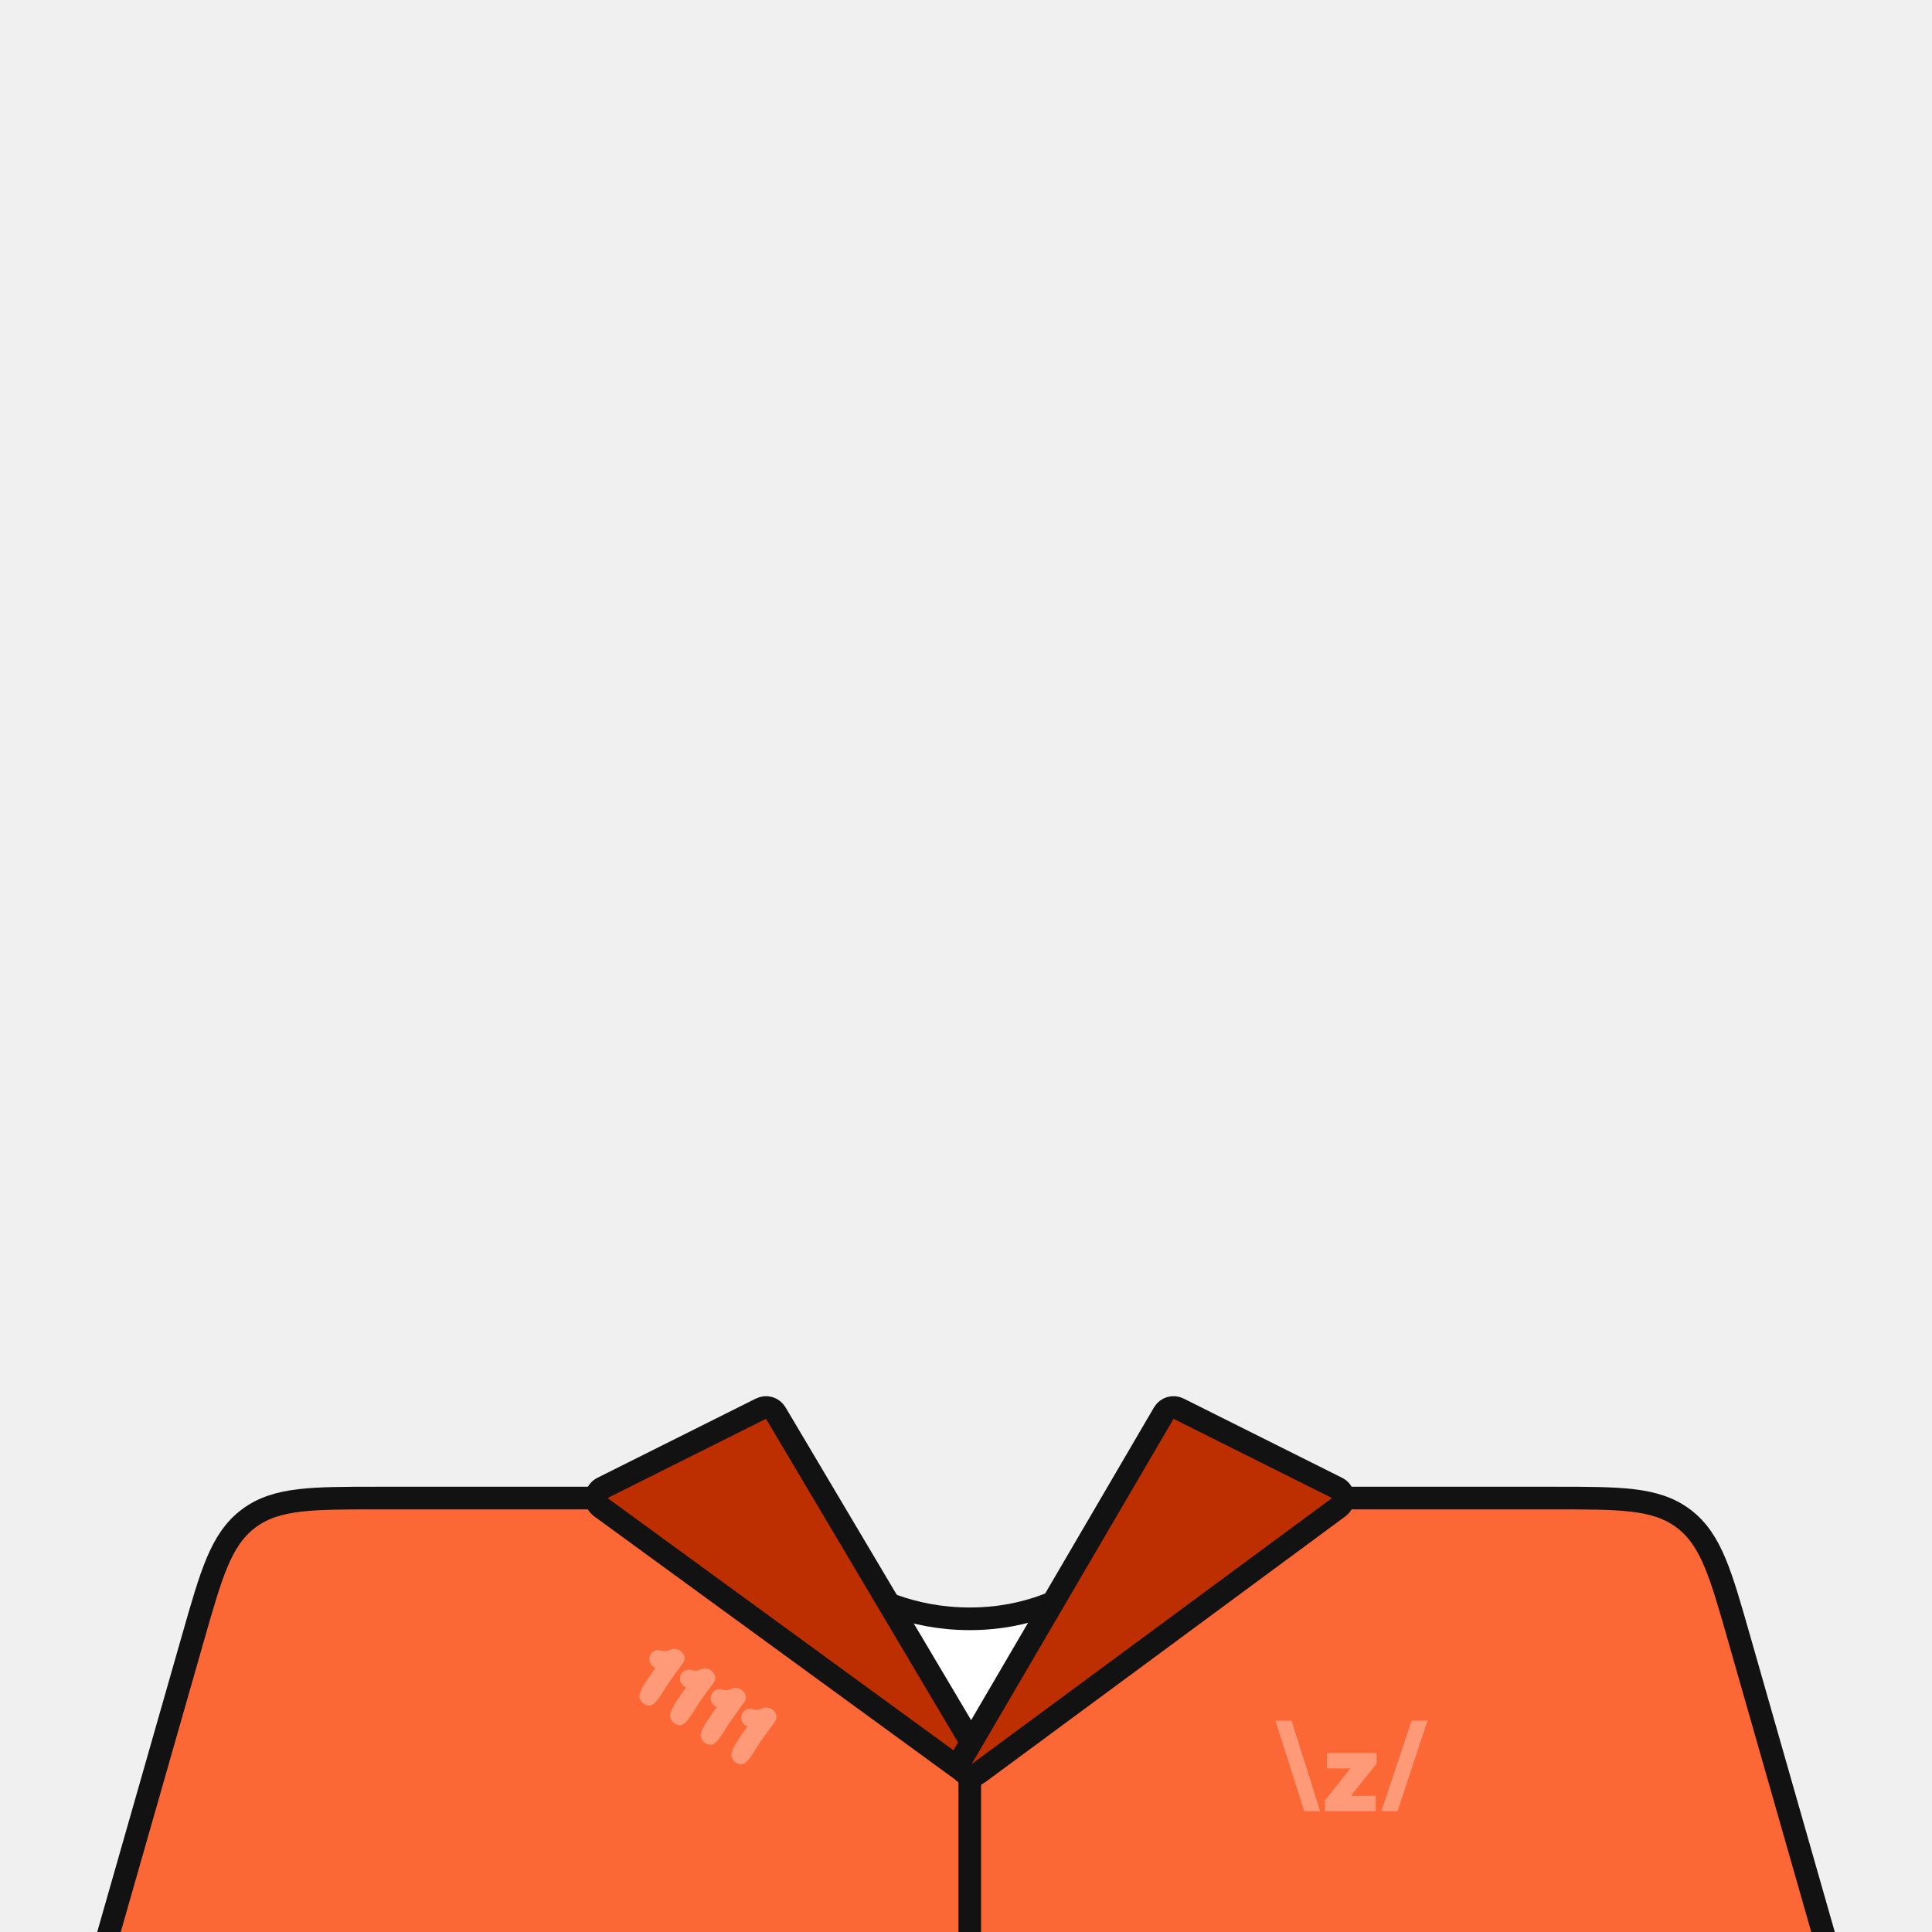
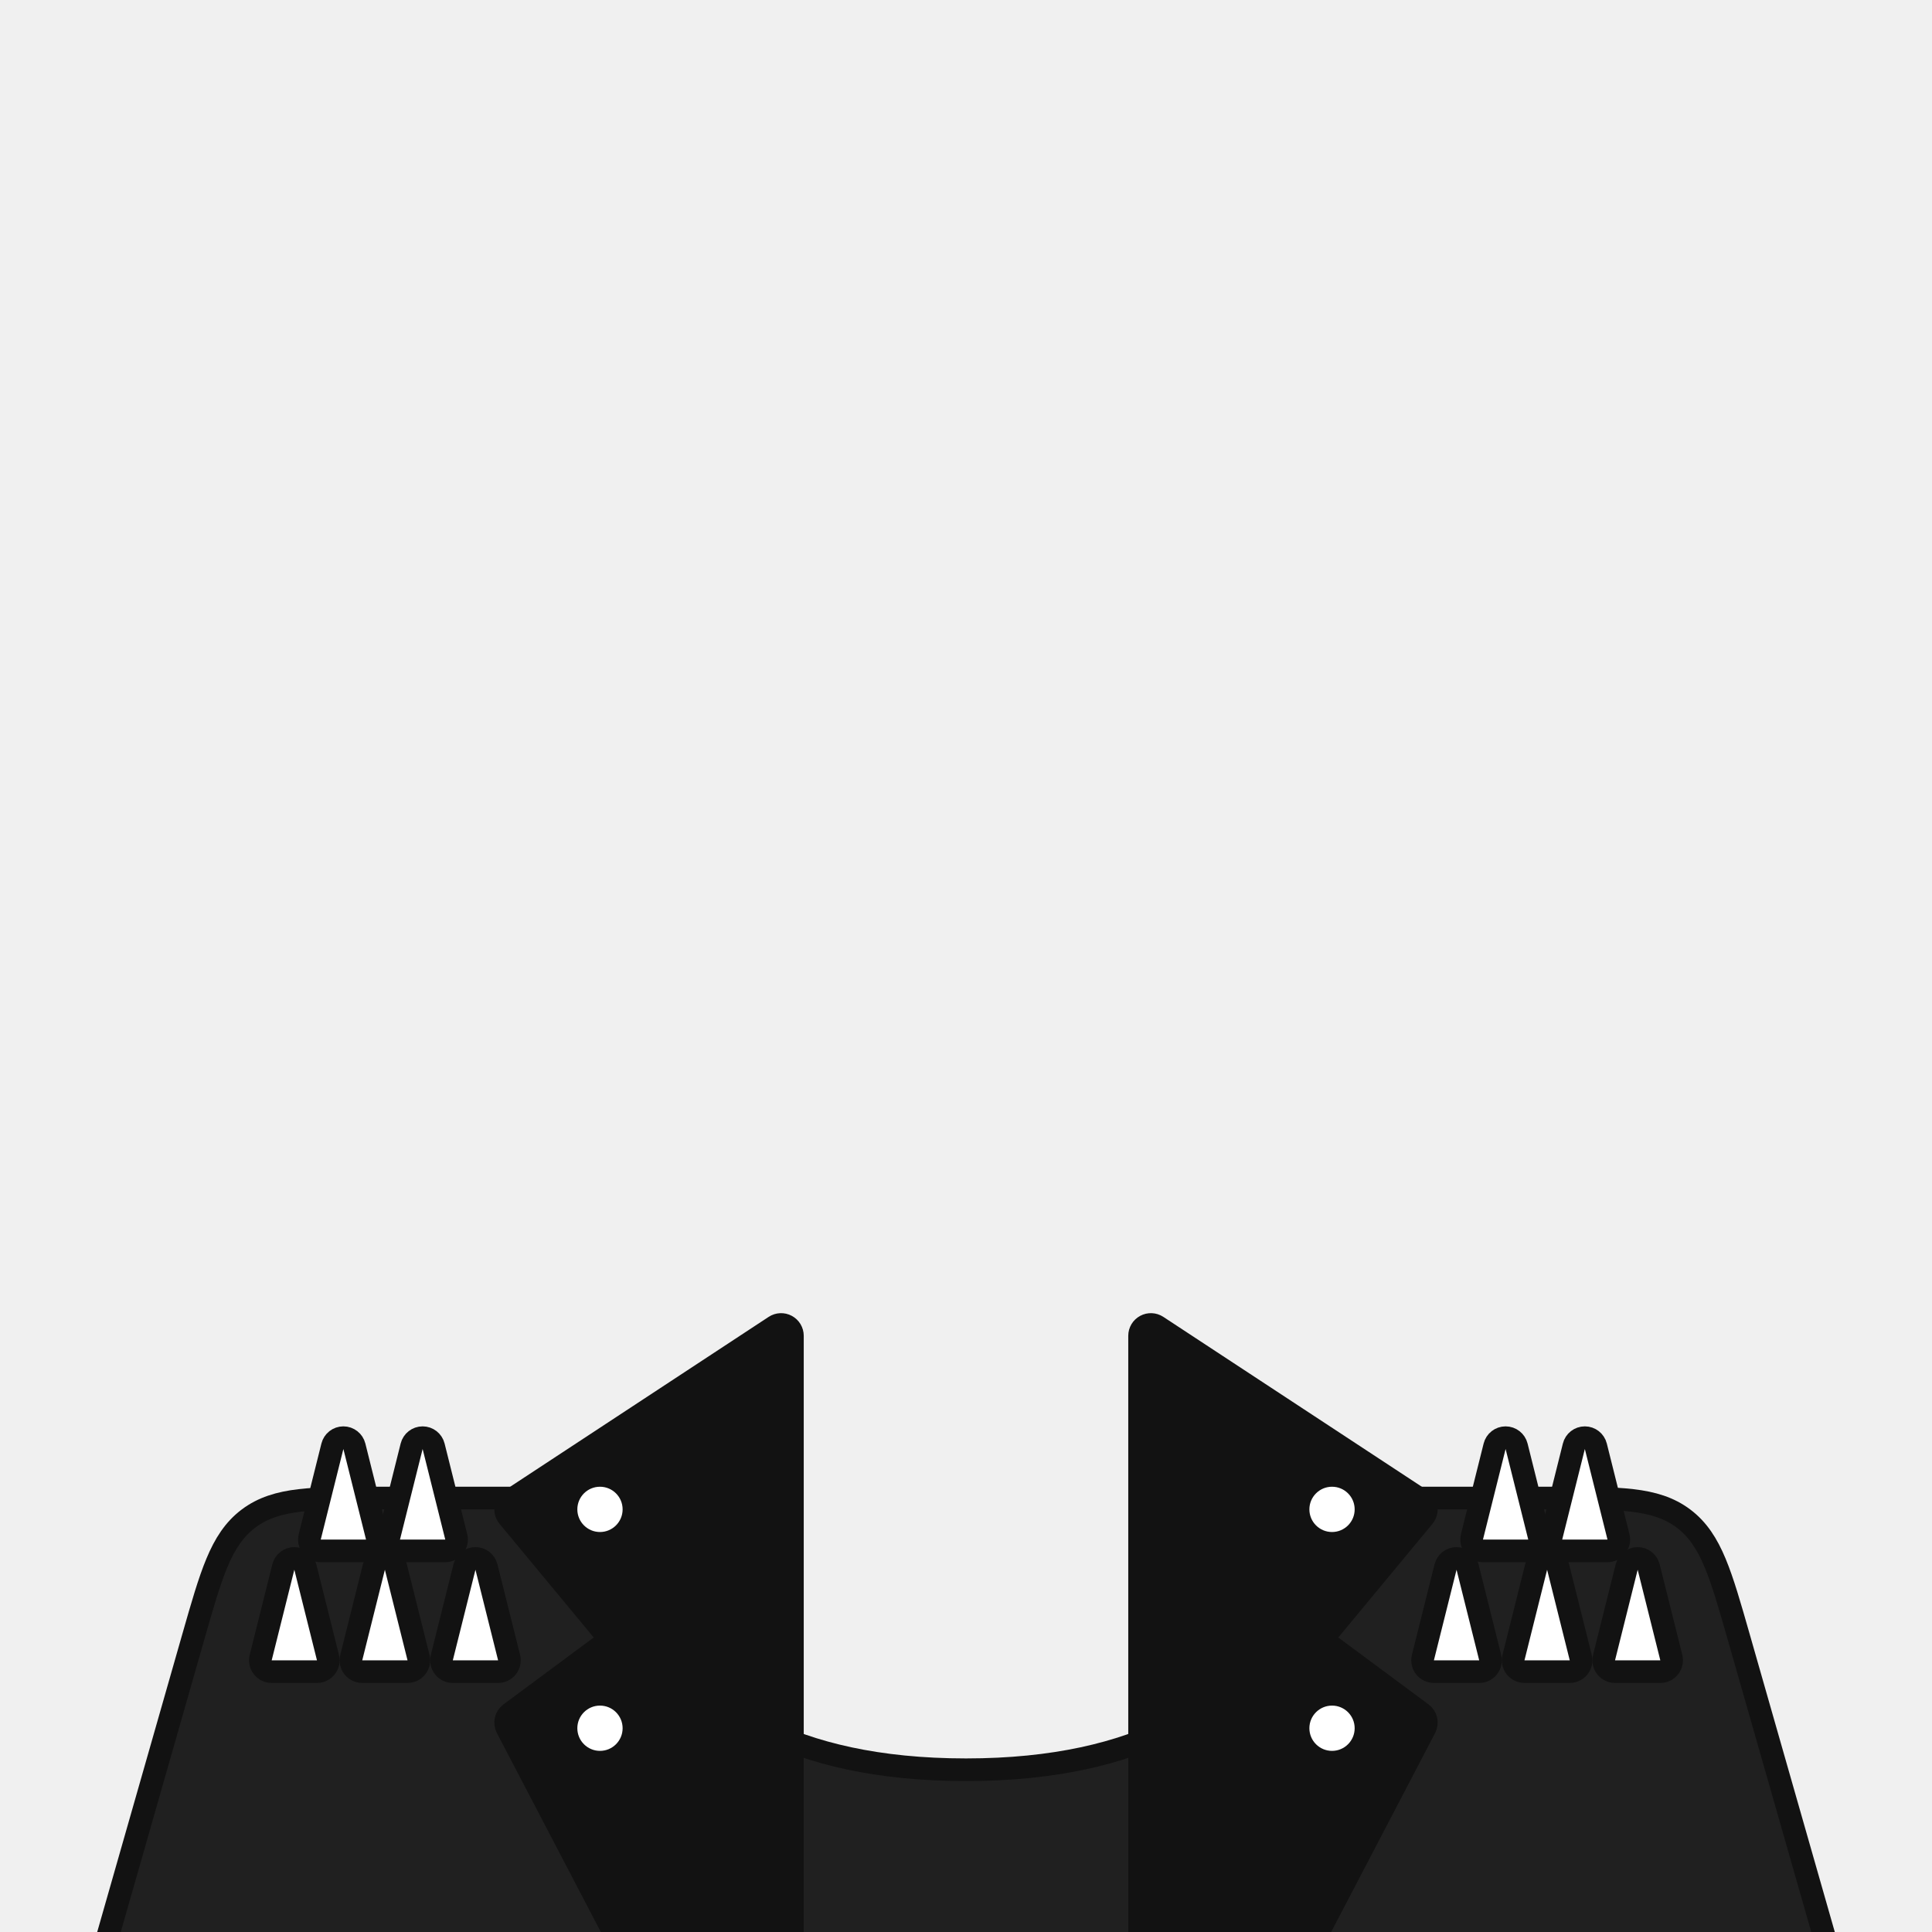
<svg xmlns="http://www.w3.org/2000/svg" width="512" height="512" viewBox="0 0 512 512" fill="none">
-   <g clip-path="url(#clip0_1672_4312)">
-     <path d="M207 484H204V481V408V398.794L209.421 406.228L209.422 406.229L209.423 406.231L209.424 406.232L209.424 406.233L209.45 406.267C209.475 406.301 209.518 406.357 209.577 406.433C209.694 406.585 209.878 406.818 210.129 407.121C210.629 407.727 211.392 408.61 212.412 409.678C214.454 411.817 217.515 414.685 221.551 417.555C229.62 423.293 241.525 429 257 429C272.461 429 283.842 423.304 291.378 417.607C295.153 414.753 297.958 411.903 299.809 409.779C300.733 408.718 301.417 407.842 301.862 407.243C302.084 406.943 302.247 406.713 302.35 406.564C302.401 406.49 302.438 406.435 302.46 406.403L302.48 406.372L302.481 406.371L302.481 406.37L302.482 406.369L302.483 406.367L308 397.825V408V481V484H305H207Z" fill="white" stroke="#121212" stroke-width="6" />
-     <path d="M209.404 398.206L208.504 397H207H100.206L100.012 397C91.463 397 84.783 397 79.45 397.625C73.998 398.265 69.633 399.586 65.844 402.445C62.055 405.303 59.585 409.136 57.472 414.203C55.406 419.16 53.571 425.583 51.222 433.803L51.169 433.989L29.115 511.176L28.023 515H32H480H483.977L482.885 511.176L460.831 433.989L460.778 433.801C458.429 425.582 456.594 419.159 454.528 414.203C452.415 409.136 449.945 405.303 446.156 402.445C442.367 399.586 438.002 398.265 432.55 397.625C427.217 397 420.537 397 411.988 397L411.794 397H305H303.459L302.561 398.253L256.951 461.918L209.404 398.206Z" fill="#FC6736" stroke="#121212" stroke-width="6" />
-     <path d="M338 456L345.629 480H349.857L342.292 456H338ZM374.078 456L366.068 480H370.36L378.307 456H374.079H374.078ZM351.653 468.652H357.853L351.113 477.139V480H364.591V475.899H358.018L364.814 467.412V464.551H351.653V468.652Z" fill="#FF9A78" />
-     <path d="M201.986 452.744C204.136 451.697 206.909 454.265 205.307 456.374C204.028 458.063 202.791 459.779 201.593 461.52C200.37 463.302 199.338 465.32 197.878 466.893C196.202 468.671 193.177 466.54 193.913 464.362C194.599 462.351 196.027 460.472 197.224 458.73C197.49 458.359 197.768 457.967 198.034 457.596C197.832 457.467 197.65 457.351 197.467 457.234C195.371 455.611 196.763 452.228 199.44 452.941C200.384 453.202 201.089 453.168 201.986 452.744Z" fill="#FF9A78" />
-     <path d="M193.867 447.56C196.016 446.513 198.79 449.081 197.187 451.19C195.909 452.88 194.672 454.595 193.474 456.336C192.251 458.118 191.219 460.136 189.759 461.709C188.083 463.487 185.058 461.356 185.794 459.178C186.48 457.167 187.908 455.288 189.105 453.547C189.371 453.175 189.649 452.784 189.915 452.412C189.712 452.283 189.53 452.167 189.348 452.051C187.252 450.428 188.644 447.045 191.321 447.757C192.265 448.018 192.97 447.984 193.867 447.56Z" fill="#FF9A78" />
-     <path d="M185.748 442.376C187.897 441.329 190.671 443.897 189.068 446.006C187.79 447.695 186.552 449.411 185.355 451.152C184.132 452.934 183.1 454.952 181.64 456.525C179.964 458.303 176.939 456.172 177.675 453.994C178.361 451.983 179.789 450.104 180.986 448.363C181.251 447.991 181.53 447.6 181.796 447.228C181.593 447.099 181.411 446.983 181.229 446.866C179.133 445.243 180.524 441.86 183.202 442.573C184.145 442.834 184.85 442.8 185.748 442.376Z" fill="#FF9A78" />
-     <path d="M177.628 437.193C179.778 436.145 182.552 438.713 180.949 440.822C179.671 442.512 178.433 444.227 177.236 445.969C176.013 447.75 174.981 449.768 173.521 451.341C171.845 453.119 168.82 450.988 169.556 448.81C170.242 446.799 171.669 444.92 172.867 443.179C173.132 442.807 173.411 442.416 173.676 442.044C173.474 441.915 173.292 441.799 173.11 441.683C171.014 440.06 172.405 436.677 175.082 437.389C176.026 437.65 176.731 437.616 177.628 437.193Z" fill="#FF9A78" />
-     <path d="M205.58 374.469C204.777 373.116 203.065 372.613 201.658 373.317L159.658 394.317C158.722 394.785 158.097 395.707 158.01 396.751C157.923 397.794 158.387 398.807 159.232 399.424L255.232 469.424C256.383 470.263 257.965 470.177 259.019 469.219C260.072 468.261 260.307 466.694 259.58 465.469L205.58 374.469Z" fill="#BD2F00" stroke="#121212" stroke-width="6" stroke-linejoin="round" />
-     <path d="M257 465L257 512" stroke="#121212" stroke-width="6" />
-     <path d="M308.41 374.486C309.208 373.121 310.928 372.61 312.342 373.317L354.342 394.317C355.275 394.784 355.899 395.702 355.989 396.742C356.079 397.782 355.622 398.794 354.782 399.414L259.282 469.914C258.136 470.759 256.554 470.683 255.495 469.732C254.436 468.78 254.192 467.215 254.91 465.986L308.41 374.486Z" fill="#BD2F00" stroke="#121212" stroke-width="6" stroke-linejoin="round" />
+   <g clip-path="url(#clip0_1672_4321)">
+     <path d="M163 399.997V399.995V397H160H100.206L100.012 397C91.463 397 84.784 397 79.45 397.625C73.998 398.265 69.633 399.586 65.844 402.445C62.055 405.303 59.585 409.136 57.472 414.203C55.406 419.16 53.571 425.583 51.222 433.803L51.169 433.989L29.115 511.176L28.023 515H32H480H483.977L482.885 511.176L460.831 433.989L460.778 433.801C458.429 425.582 456.594 419.159 454.528 414.203C452.415 409.136 449.945 405.303 446.156 402.445C442.367 399.586 438.002 398.265 432.55 397.625C427.217 397 420.537 397 411.988 397L411.794 397H352H349V399.995V399.997V399.997V400L349 400.02C349 400.044 348.999 400.085 348.998 400.142C348.995 400.256 348.99 400.435 348.98 400.675C348.958 401.156 348.915 401.878 348.826 402.809C348.649 404.672 348.291 407.361 347.572 410.599C346.131 417.084 343.25 425.717 337.504 434.336C326.128 451.399 303.126 469 256 469C208.874 469 185.872 451.399 174.496 434.336C168.75 425.717 165.87 417.084 164.429 410.599C163.709 407.361 163.351 404.672 163.174 402.809C163.085 401.878 163.042 401.156 163.021 400.675C163.01 400.435 163.005 400.256 163.002 400.142C163.001 400.085 163 400.044 163 400.02L163 400V399.997V399.997Z" fill="#202020" stroke="#121212" stroke-width="6" />
+     <path d="M135.352 397.493C134.639 397.961 134.16 398.712 134.033 399.555C133.907 400.399 134.146 401.257 134.69 401.914L161.67 434.476L135.213 454.09C134.027 454.969 133.657 456.581 134.341 457.889L163.341 513.389C163.858 514.379 164.883 515 166 515H207C208.657 515 210 513.657 210 512V354C210 352.897 209.395 351.883 208.424 351.36C207.454 350.836 206.274 350.887 205.352 351.493L135.352 397.493Z" fill="#121212" stroke="#121212" stroke-width="6" stroke-linejoin="round" />
+     <circle cx="159" cy="400" r="6" fill="white" />
+     <circle cx="159" cy="458" r="6" fill="white" />
+     <path d="M376.648 397.493C377.361 397.961 377.84 398.712 377.967 399.555C378.093 400.399 377.854 401.257 377.31 401.914L350.33 434.476L376.787 454.09C377.973 454.969 378.343 456.581 377.659 457.889L348.659 513.389C348.142 514.379 347.117 515 346 515H305C303.343 515 302 513.657 302 512V354C302 352.897 302.605 351.883 303.576 351.36C304.546 350.836 305.726 350.887 306.648 351.493L376.648 397.493Z" fill="#121212" stroke="#121212" stroke-width="6" stroke-linejoin="round" />
+     <circle cx="353" cy="400" r="6" fill="white" />
+     <circle cx="353" cy="458" r="6" fill="white" />
+     <path d="M82.09 407.272C81.865 408.169 82.067 409.118 82.635 409.846C83.204 410.574 84.076 411 85 411H97C97.924 411 98.796 410.574 99.365 409.846C99.933 409.118 100.134 408.169 99.91 407.272L93.91 383.272C93.577 381.937 92.377 381 91 381C89.623 381 88.423 381.937 88.09 383.272L82.09 407.272Z" fill="white" stroke="#121212" stroke-width="6" stroke-linejoin="round" />
+     <path d="M390.09 407.272C389.866 408.169 390.067 409.118 390.635 409.846C391.204 410.574 392.076 411 393 411H405C405.924 411 406.796 410.574 407.365 409.846C407.933 409.118 408.134 408.169 407.91 407.272L401.91 383.272C401.577 381.937 400.377 381 399 381C397.623 381 396.423 381.937 396.09 383.272L390.09 407.272Z" fill="white" stroke="#121212" stroke-width="6" stroke-linejoin="round" />
+     <path d="M69.09 439.272C68.865 440.169 69.067 441.118 69.635 441.846C70.204 442.574 71.076 443 72 443H84C84.924 443 85.796 442.574 86.365 441.846C86.933 441.118 87.135 440.169 86.91 439.272L80.91 415.272C80.577 413.937 79.377 413 78 413C76.623 413 75.423 413.937 75.09 415.272L69.09 439.272Z" fill="white" stroke="#121212" stroke-width="6" stroke-linejoin="round" />
+     <path d="M377.09 439.272C376.866 440.169 377.067 441.118 377.635 441.846C378.204 442.574 379.076 443 380 443H392C392.924 443 393.796 442.574 394.365 441.846C394.933 441.118 395.134 440.169 394.91 439.272L388.91 415.272C388.577 413.937 387.377 413 386 413C384.623 413 383.423 413.937 383.09 415.272L377.09 439.272Z" fill="white" stroke="#121212" stroke-width="6" stroke-linejoin="round" />
+     <path d="M93.09 439.272C92.865 440.169 93.067 441.118 93.635 441.846C94.204 442.574 95.076 443 96 443H108C108.924 443 109.796 442.574 110.365 441.846C110.933 441.118 111.134 440.169 110.91 439.272L104.91 415.272C104.577 413.937 103.377 413 102 413C100.623 413 99.423 413.937 99.09 415.272L93.09 439.272Z" fill="white" stroke="#121212" stroke-width="6" stroke-linejoin="round" />
+     <path d="M401.09 439.272C400.866 440.169 401.067 441.118 401.635 441.846C402.204 442.574 403.076 443 404 443H416C416.924 443 417.796 442.574 418.365 441.846C418.933 441.118 419.134 440.169 418.91 439.272L412.91 415.272C412.577 413.937 411.377 413 410 413C408.623 413 407.423 413.937 407.09 415.272L401.09 439.272Z" fill="white" stroke="#121212" stroke-width="6" stroke-linejoin="round" />
+     <path d="M103.09 407.272C102.866 408.169 103.067 409.118 103.635 409.846C104.204 410.574 105.076 411 106 411H118C118.924 411 119.796 410.574 120.365 409.846C120.933 409.118 121.134 408.169 120.91 407.272L114.91 383.272C114.577 381.937 113.377 381 112 381C110.623 381 109.423 381.937 109.09 383.272L103.09 407.272Z" fill="white" stroke="#121212" stroke-width="6" stroke-linejoin="round" />
+     <path d="M411.09 407.272C410.866 408.169 411.067 409.118 411.635 409.846C412.204 410.574 413.076 411 414 411H426C426.924 411 427.796 410.574 428.365 409.846C428.933 409.118 429.134 408.169 428.91 407.272L422.91 383.272C422.577 381.937 421.377 381 420 381C418.623 381 417.423 381.937 417.09 383.272L411.09 407.272Z" fill="white" stroke="#121212" stroke-width="6" stroke-linejoin="round" />
+     <path d="M117.09 439.272C116.866 440.169 117.067 441.118 117.635 441.846C118.204 442.574 119.076 443 120 443H132C132.924 443 133.796 442.574 134.365 441.846C134.933 441.118 135.134 440.169 134.91 439.272L128.91 415.272C128.577 413.937 127.377 413 126 413C124.623 413 123.423 413.937 123.09 415.272L117.09 439.272Z" fill="white" stroke="#121212" stroke-width="6" stroke-linejoin="round" />
+     <path d="M425.09 439.272C424.866 440.169 425.067 441.118 425.635 441.846C426.204 442.574 427.076 443 428 443H440C440.924 443 441.796 442.574 442.365 441.846C442.933 441.118 443.134 440.169 442.91 439.272L436.91 415.272C436.577 413.937 435.377 413 434 413C432.623 413 431.423 413.937 431.09 415.272L425.09 439.272Z" fill="white" stroke="#121212" stroke-width="6" stroke-linejoin="round" />
  </g>
  <defs>
-     <clipPath id="clip0_1672_4312">
+     <clipPath id="clip0_1672_4321">
      <rect width="512" height="512" fill="white" />
    </clipPath>
  </defs>
</svg>
